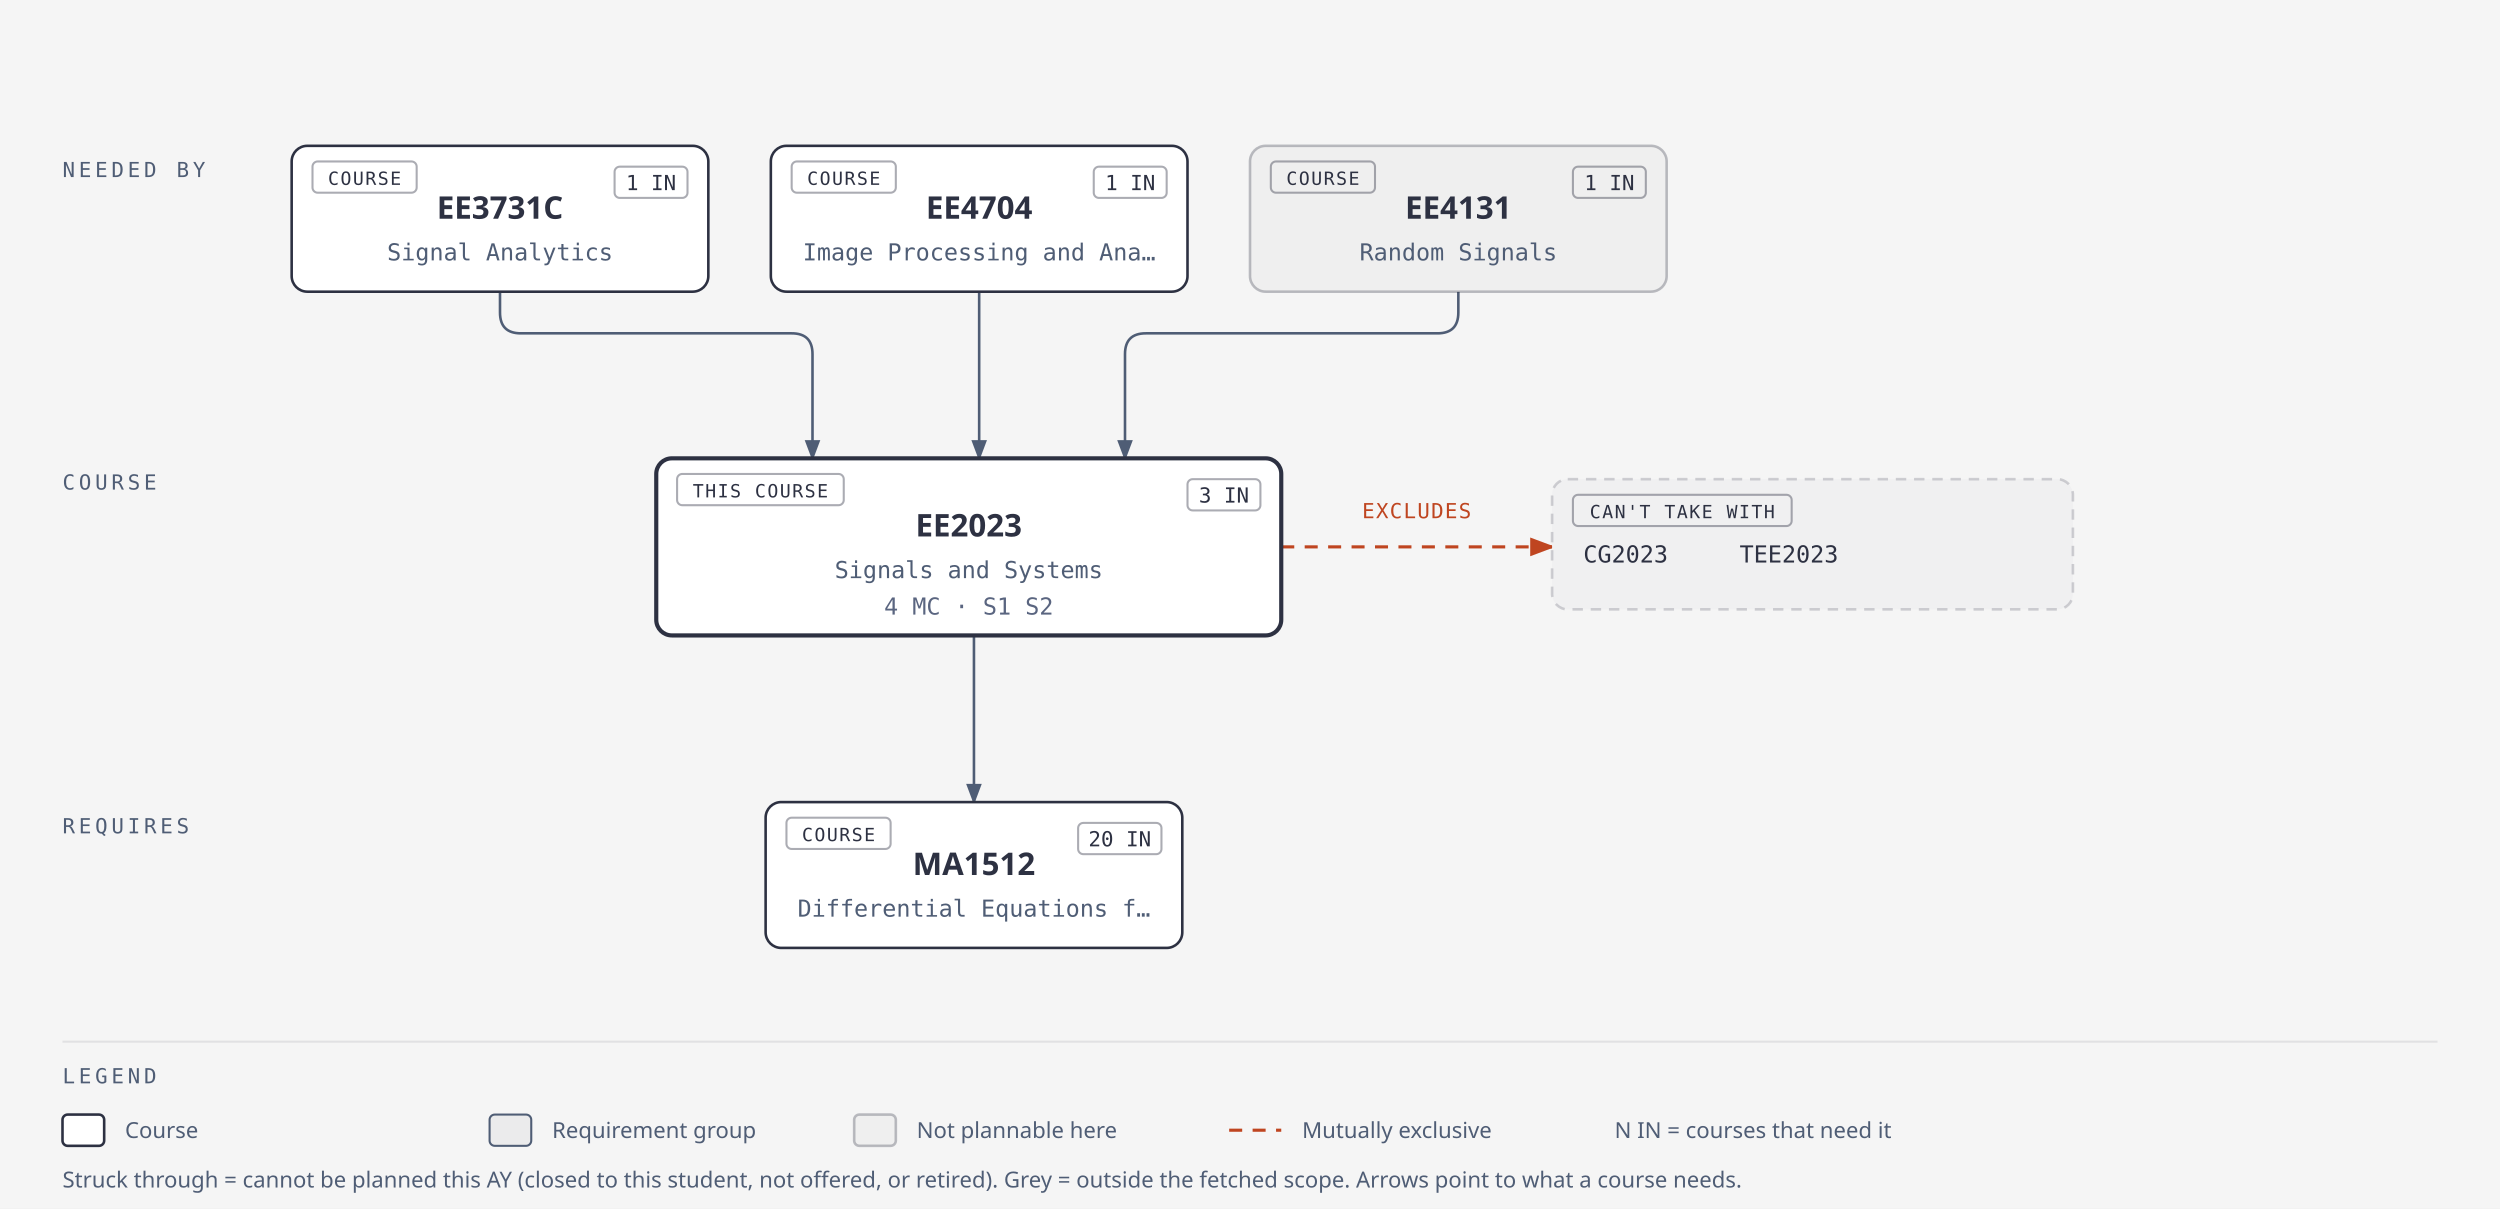
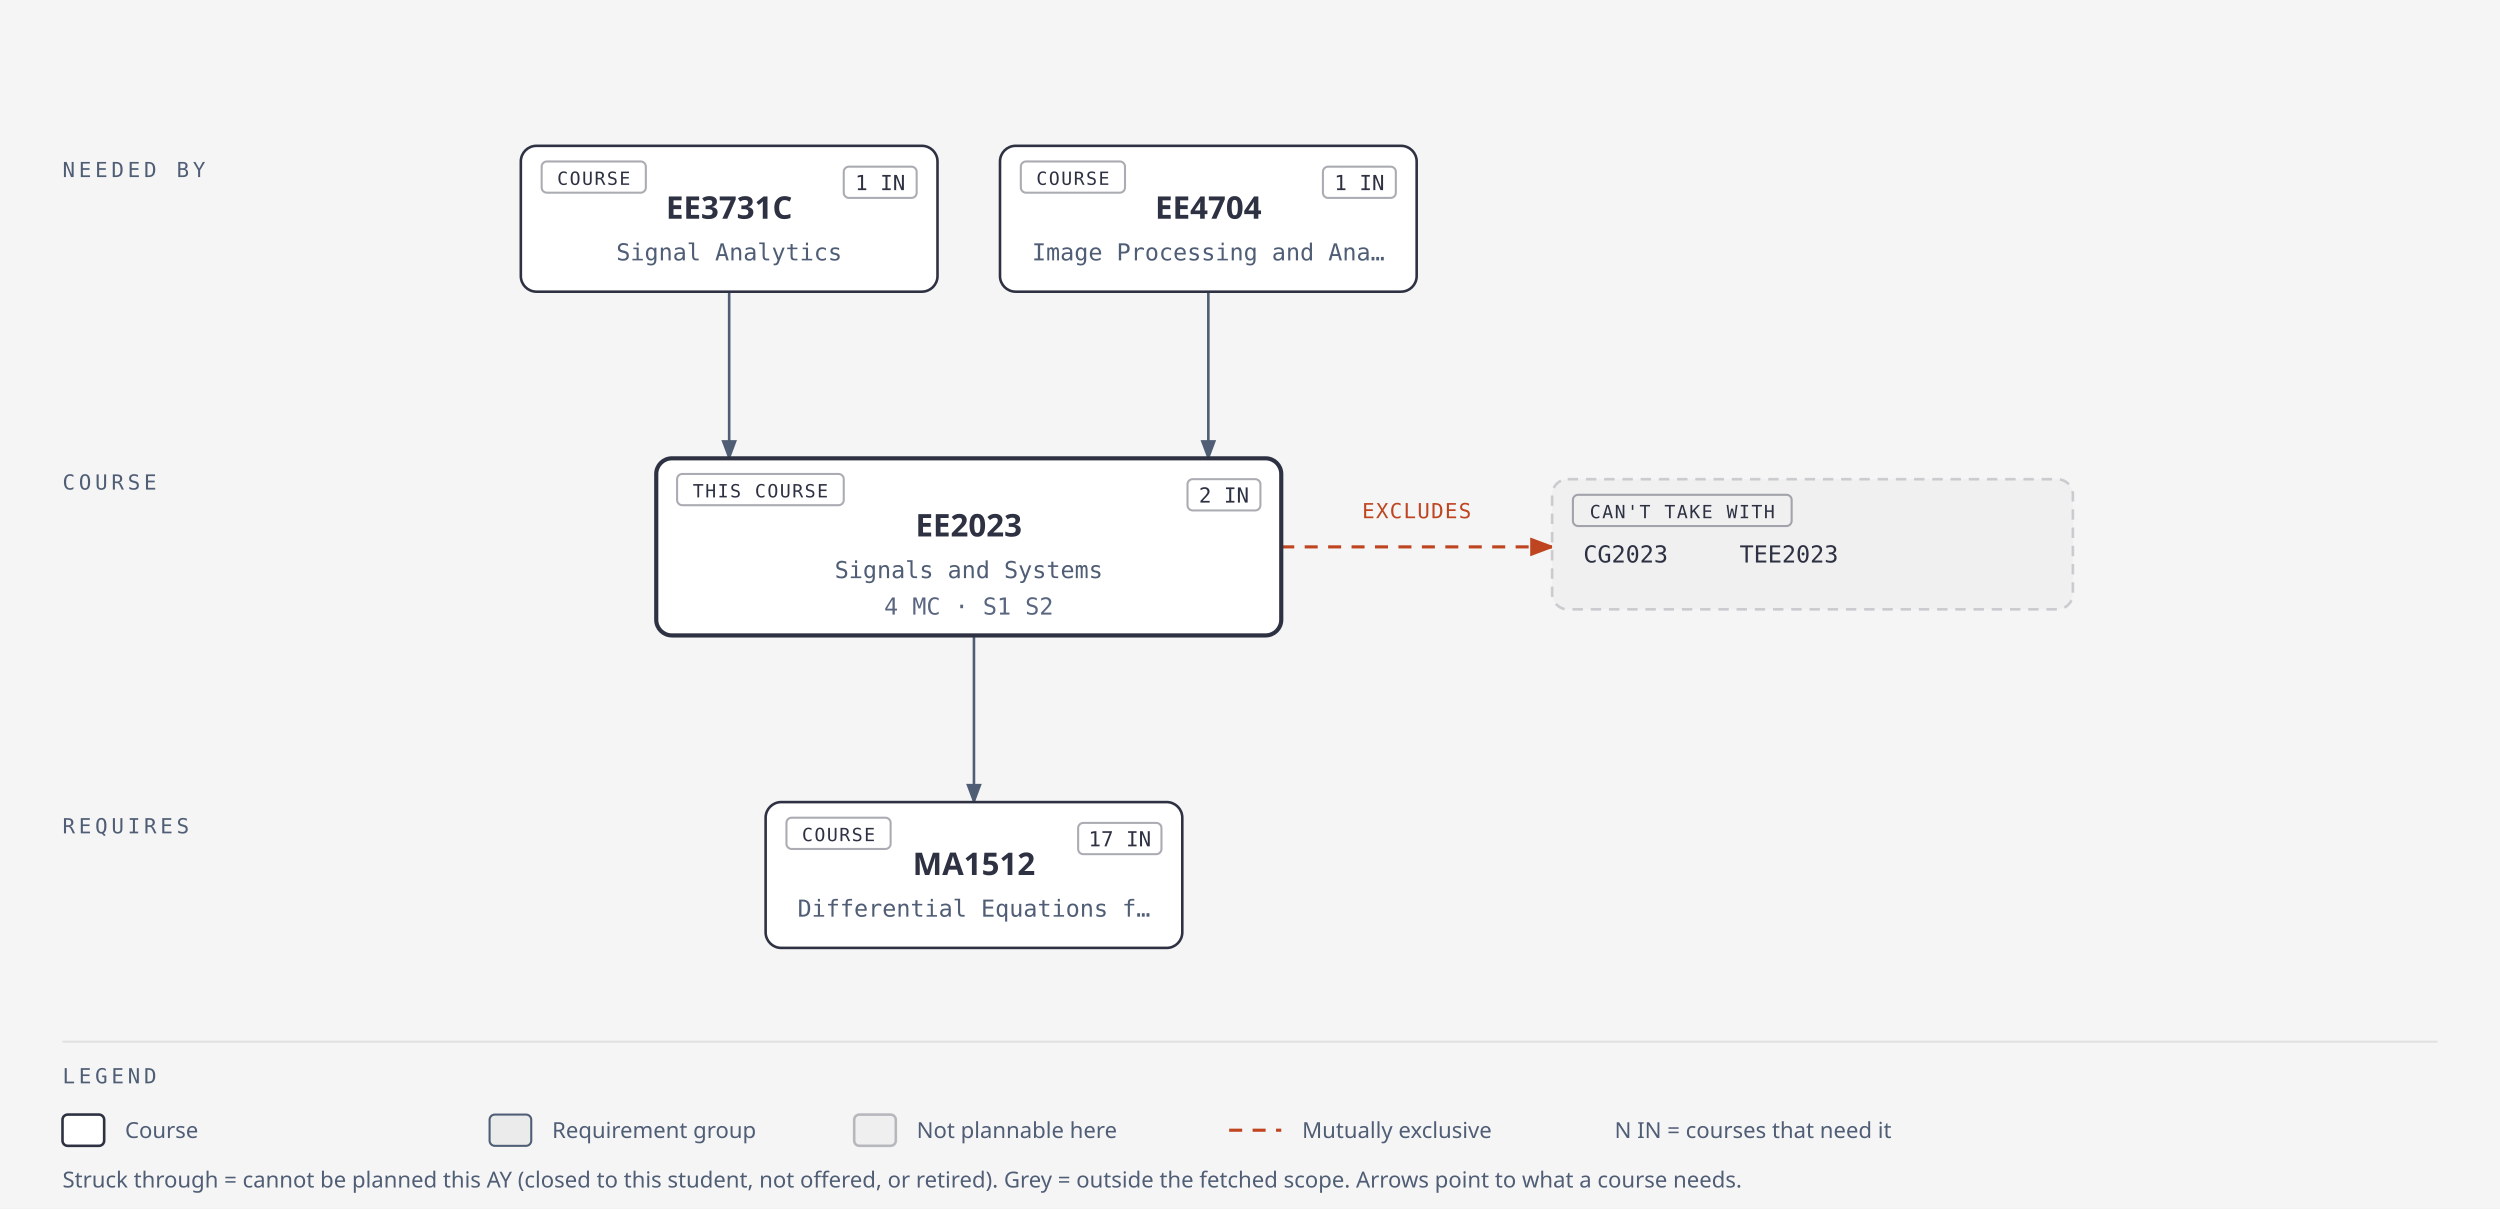
<svg xmlns="http://www.w3.org/2000/svg" width="960" height="464" viewBox="0 0 960 464" role="img" aria-labelledby="ee2023-title ee2023-desc">
  <defs>
    <marker id="arrow" markerWidth="8" markerHeight="6" refX="7" refY="3" orient="auto">
      <polygon points="0 0, 8 3, 0 6" fill="#4f5d75" />
    </marker>
    <marker id="arrow-accent" markerWidth="8" markerHeight="6" refX="7" refY="3" orient="auto">
      <polygon points="0 0, 8 3, 0 6" fill="#bf4520" />
    </marker>
  </defs>
  <rect width="100%" height="100%" fill="#f5f5f5" />
  <text x="24" y="68" fill="#4f5d75" font-size="8" font-family="'Geist Mono', ui-monospace, monospace" letter-spacing="0.18em">NEEDED BY</text>
  <text x="24" y="188" fill="#4f5d75" font-size="8" font-family="'Geist Mono', ui-monospace, monospace" letter-spacing="0.18em">COURSE</text>
  <text x="24" y="320" fill="#4f5d75" font-size="8" font-family="'Geist Mono', ui-monospace, monospace" letter-spacing="0.18em">REQUIRES</text>
-   <path d="M 192,112 V 120 Q 192,128 200,128 H 304 Q 312,128 312,136 V 176" fill="none" stroke="#4f5d75" stroke-width="1" marker-end="url(#arrow)" />
-   <path d="M 376,112 V 176" fill="none" stroke="#4f5d75" stroke-width="1" marker-end="url(#arrow)" />
-   <path d="M 560,112 V 120 Q 560,128 552,128 H 440 Q 432,128 432,136 V 176" fill="none" stroke="#4f5d75" stroke-width="1" marker-end="url(#arrow)" />
+   <path d="M 280,112 V 176" fill="none" stroke="#4f5d75" stroke-width="1" marker-end="url(#arrow)" />
+   <path d="M 464,112 V 176" fill="none" stroke="#4f5d75" stroke-width="1" marker-end="url(#arrow)" />
  <path d="M 374,244 V 308" fill="none" stroke="#4f5d75" stroke-width="1" marker-end="url(#arrow)" />
  <line x1="492" y1="210" x2="596" y2="210" stroke="#bf4520" stroke-width="1.2" stroke-dasharray="5,4" marker-end="url(#arrow-accent)" />
  <rect x="518" y="190" width="52" height="12" rx="2" fill="#f5f5f5" />
  <text x="544" y="199" fill="#bf4520" font-size="8" font-family="'Geist Mono', ui-monospace, monospace" text-anchor="middle" letter-spacing="0.06em">EXCLUDES</text>
-   <rect x="112" y="56" width="160" height="56" rx="6" fill="#f5f5f5" />
-   <rect x="112" y="56" width="160" height="56" rx="6" fill="#ffffff" stroke="#2d3142" stroke-width="1" />
-   <rect x="120" y="62" width="40" height="12" rx="2" fill="transparent" stroke="rgba(45,49,66,0.40)" stroke-width="0.8" />
-   <text x="140" y="71" fill="#2d3142" font-size="7" font-family="'Geist Mono', ui-monospace, monospace" text-anchor="middle" letter-spacing="0.08em">COURSE</text>
-   <rect x="236" y="64" width="28" height="12" rx="2" fill="transparent" stroke="rgba(45,49,66,0.40)" stroke-width="0.8" />
-   <text x="250" y="73" fill="#2d3142" font-size="8" font-family="'Geist Mono', ui-monospace, monospace" text-anchor="middle">1 IN</text>
-   <text x="192" y="84" fill="#2d3142" font-size="12" font-weight="600" font-family="'Geist', system-ui, sans-serif" text-anchor="middle">EE3731C</text>
-   <text x="192" y="100" fill="#4f5d75" font-size="9" font-family="'Geist Mono', ui-monospace, monospace" text-anchor="middle">Signal Analytics</text>
-   <rect x="296" y="56" width="160" height="56" rx="6" fill="#f5f5f5" />
-   <rect x="296" y="56" width="160" height="56" rx="6" fill="#ffffff" stroke="#2d3142" stroke-width="1" />
-   <rect x="304" y="62" width="40" height="12" rx="2" fill="transparent" stroke="rgba(45,49,66,0.40)" stroke-width="0.8" />
-   <text x="324" y="71" fill="#2d3142" font-size="7" font-family="'Geist Mono', ui-monospace, monospace" text-anchor="middle" letter-spacing="0.08em">COURSE</text>
-   <rect x="420" y="64" width="28" height="12" rx="2" fill="transparent" stroke="rgba(45,49,66,0.40)" stroke-width="0.8" />
-   <text x="434" y="73" fill="#2d3142" font-size="8" font-family="'Geist Mono', ui-monospace, monospace" text-anchor="middle">1 IN</text>
-   <text x="376" y="84" fill="#2d3142" font-size="12" font-weight="600" font-family="'Geist', system-ui, sans-serif" text-anchor="middle">EE4704</text>
-   <text x="376" y="100" fill="#4f5d75" font-size="9" font-family="'Geist Mono', ui-monospace, monospace" text-anchor="middle">Image Processing and Ana…</text>
-   <rect x="480" y="56" width="160" height="56" rx="6" fill="#f5f5f5" />
-   <rect x="480" y="56" width="160" height="56" rx="6" fill="rgba(45,49,66,0.03)" stroke="rgba(45,49,66,0.30)" stroke-width="1" />
-   <rect x="488" y="62" width="40" height="12" rx="2" fill="transparent" stroke="rgba(45,49,66,0.40)" stroke-width="0.8" />
-   <text x="508" y="71" fill="#2d3142" font-size="7" font-family="'Geist Mono', ui-monospace, monospace" text-anchor="middle" letter-spacing="0.08em">COURSE</text>
-   <rect x="604" y="64" width="28" height="12" rx="2" fill="transparent" stroke="rgba(45,49,66,0.40)" stroke-width="0.8" />
-   <text x="618" y="73" fill="#2d3142" font-size="8" font-family="'Geist Mono', ui-monospace, monospace" text-anchor="middle">1 IN</text>
-   <text x="560" y="84" fill="#2d3142" font-size="12" font-weight="600" font-family="'Geist', system-ui, sans-serif" text-anchor="middle">EE4131</text>
-   <text x="560" y="100" fill="#4f5d75" font-size="9" font-family="'Geist Mono', ui-monospace, monospace" text-anchor="middle">Random Signals</text>
+   <rect x="200" y="56" width="160" height="56" rx="6" fill="#f5f5f5" />
+   <rect x="200" y="56" width="160" height="56" rx="6" fill="#ffffff" stroke="#2d3142" stroke-width="1" />
+   <rect x="208" y="62" width="40" height="12" rx="2" fill="transparent" stroke="rgba(45,49,66,0.40)" stroke-width="0.8" />
+   <text x="228" y="71" fill="#2d3142" font-size="7" font-family="'Geist Mono', ui-monospace, monospace" text-anchor="middle" letter-spacing="0.08em">COURSE</text>
+   <rect x="324" y="64" width="28" height="12" rx="2" fill="transparent" stroke="rgba(45,49,66,0.40)" stroke-width="0.8" />
+   <text x="338" y="73" fill="#2d3142" font-size="8" font-family="'Geist Mono', ui-monospace, monospace" text-anchor="middle">1 IN</text>
+   <text x="280" y="84" fill="#2d3142" font-size="12" font-weight="600" font-family="'Geist', system-ui, sans-serif" text-anchor="middle">EE3731C</text>
+   <text x="280" y="100" fill="#4f5d75" font-size="9" font-family="'Geist Mono', ui-monospace, monospace" text-anchor="middle">Signal Analytics</text>
+   <rect x="384" y="56" width="160" height="56" rx="6" fill="#f5f5f5" />
+   <rect x="384" y="56" width="160" height="56" rx="6" fill="#ffffff" stroke="#2d3142" stroke-width="1" />
+   <rect x="392" y="62" width="40" height="12" rx="2" fill="transparent" stroke="rgba(45,49,66,0.40)" stroke-width="0.8" />
+   <text x="412" y="71" fill="#2d3142" font-size="7" font-family="'Geist Mono', ui-monospace, monospace" text-anchor="middle" letter-spacing="0.08em">COURSE</text>
+   <rect x="508" y="64" width="28" height="12" rx="2" fill="transparent" stroke="rgba(45,49,66,0.40)" stroke-width="0.8" />
+   <text x="522" y="73" fill="#2d3142" font-size="8" font-family="'Geist Mono', ui-monospace, monospace" text-anchor="middle">1 IN</text>
+   <text x="464" y="84" fill="#2d3142" font-size="12" font-weight="600" font-family="'Geist', system-ui, sans-serif" text-anchor="middle">EE4704</text>
+   <text x="464" y="100" fill="#4f5d75" font-size="9" font-family="'Geist Mono', ui-monospace, monospace" text-anchor="middle">Image Processing and Ana…</text>
  <rect x="252" y="176" width="240" height="68" rx="6" fill="#f5f5f5" />
  <rect x="252" y="176" width="240" height="68" rx="6" fill="#ffffff" stroke="#2d3142" stroke-width="1.6" />
  <rect x="260" y="182" width="64" height="12" rx="2" fill="transparent" stroke="rgba(45,49,66,0.40)" stroke-width="0.8" />
  <text x="292" y="191" fill="#2d3142" font-size="7" font-family="'Geist Mono', ui-monospace, monospace" text-anchor="middle" letter-spacing="0.08em">THIS COURSE</text>
  <rect x="456" y="184" width="28" height="12" rx="2" fill="transparent" stroke="rgba(45,49,66,0.40)" stroke-width="0.8" />
-   <text x="470" y="193" fill="#2d3142" font-size="8" font-family="'Geist Mono', ui-monospace, monospace" text-anchor="middle">3 IN</text>
+   <text x="470" y="193" fill="#2d3142" font-size="8" font-family="'Geist Mono', ui-monospace, monospace" text-anchor="middle">2 IN</text>
  <text x="372" y="206" fill="#2d3142" font-size="12" font-weight="600" font-family="'Geist', system-ui, sans-serif" text-anchor="middle">EE2023</text>
  <text x="372" y="222" fill="#4f5d75" font-size="9" font-family="'Geist Mono', ui-monospace, monospace" text-anchor="middle">Signals and Systems</text>
  <text x="372" y="236" fill="#5a6580" font-size="9" font-family="'Geist Mono', ui-monospace, monospace" text-anchor="middle">4 MC · S1 S2</text>
  <rect x="596" y="184" width="200" height="50" rx="6" fill="#f5f5f5" />
  <rect x="596" y="184" width="200" height="50" rx="6" fill="rgba(45,49,66,0.02)" stroke="rgba(45,49,66,0.20)" stroke-width="1" stroke-dasharray="4,3" />
  <rect x="604" y="190" width="84" height="12" rx="2" fill="transparent" stroke="rgba(45,49,66,0.40)" stroke-width="0.8" />
  <text x="646" y="199" fill="#2d3142" font-size="7" font-family="'Geist Mono', ui-monospace, monospace" text-anchor="middle" letter-spacing="0.08em">CAN'T TAKE WITH</text>
  <text x="608" y="216" fill="#2d3142" font-size="9" font-family="'Geist Mono', ui-monospace, monospace">CG2023</text>
  <text x="668" y="216" fill="#2d3142" font-size="9" font-family="'Geist Mono', ui-monospace, monospace">TEE2023</text>
  <rect x="294" y="308" width="160" height="56" rx="6" fill="#f5f5f5" />
  <rect x="294" y="308" width="160" height="56" rx="6" fill="#ffffff" stroke="#2d3142" stroke-width="1" />
  <rect x="302" y="314" width="40" height="12" rx="2" fill="transparent" stroke="rgba(45,49,66,0.40)" stroke-width="0.8" />
  <text x="322" y="323" fill="#2d3142" font-size="7" font-family="'Geist Mono', ui-monospace, monospace" text-anchor="middle" letter-spacing="0.08em">COURSE</text>
  <rect x="414" y="316" width="32" height="12" rx="2" fill="transparent" stroke="rgba(45,49,66,0.40)" stroke-width="0.8" />
-   <text x="430" y="325" fill="#2d3142" font-size="8" font-family="'Geist Mono', ui-monospace, monospace" text-anchor="middle">20 IN</text>
+   <text x="430" y="325" fill="#2d3142" font-size="8" font-family="'Geist Mono', ui-monospace, monospace" text-anchor="middle">17 IN</text>
  <text x="374" y="336" fill="#2d3142" font-size="12" font-weight="600" font-family="'Geist', system-ui, sans-serif" text-anchor="middle">MA1512</text>
  <text x="374" y="352" fill="#4f5d75" font-size="9" font-family="'Geist Mono', ui-monospace, monospace" text-anchor="middle">Differential Equations f…</text>
  <line x1="24" y1="400" x2="936" y2="400" stroke="rgba(45,49,66,0.10)" stroke-width="0.8" />
  <text x="24" y="416" fill="#4f5d75" font-size="8" font-family="'Geist Mono', ui-monospace, monospace" letter-spacing="0.18em">LEGEND</text>
  <rect x="24" y="428" width="16" height="12" rx="2" fill="#ffffff" stroke="#2d3142" stroke-width="1" />
  <text x="48" y="437" fill="#4f5d75" font-size="8.5" font-family="'Geist', system-ui, sans-serif">Course</text>
  <rect x="188" y="428" width="16" height="12" rx="2" fill="rgba(45,49,66,0.05)" stroke="#4f5d75" stroke-width="0.8" />
  <text x="212" y="437" fill="#4f5d75" font-size="8.5" font-family="'Geist', system-ui, sans-serif">Requirement group</text>
  <rect x="328" y="428" width="16" height="12" rx="2" fill="rgba(45,49,66,0.03)" stroke="rgba(45,49,66,0.30)" stroke-width="1" />
  <text x="352" y="437" fill="#4f5d75" font-size="8.5" font-family="'Geist', system-ui, sans-serif">Not plannable here</text>
  <line x1="472" y1="434" x2="492" y2="434" stroke="#bf4520" stroke-width="1.2" stroke-dasharray="5,4" />
  <text x="500" y="437" fill="#4f5d75" font-size="8.5" font-family="'Geist', system-ui, sans-serif">Mutually exclusive</text>
  <text x="620" y="437" fill="#4f5d75" font-size="8.5" font-family="'Geist', system-ui, sans-serif">N IN = courses that need it</text>
  <text x="24" y="456" fill="#4f5d75" font-size="8.5" font-family="'Geist', system-ui, sans-serif">Struck through = cannot be planned this AY (closed to this student, not offered, or retired). Grey = outside the fetched scope. Arrows point to what a course needs.</text>
</svg>
